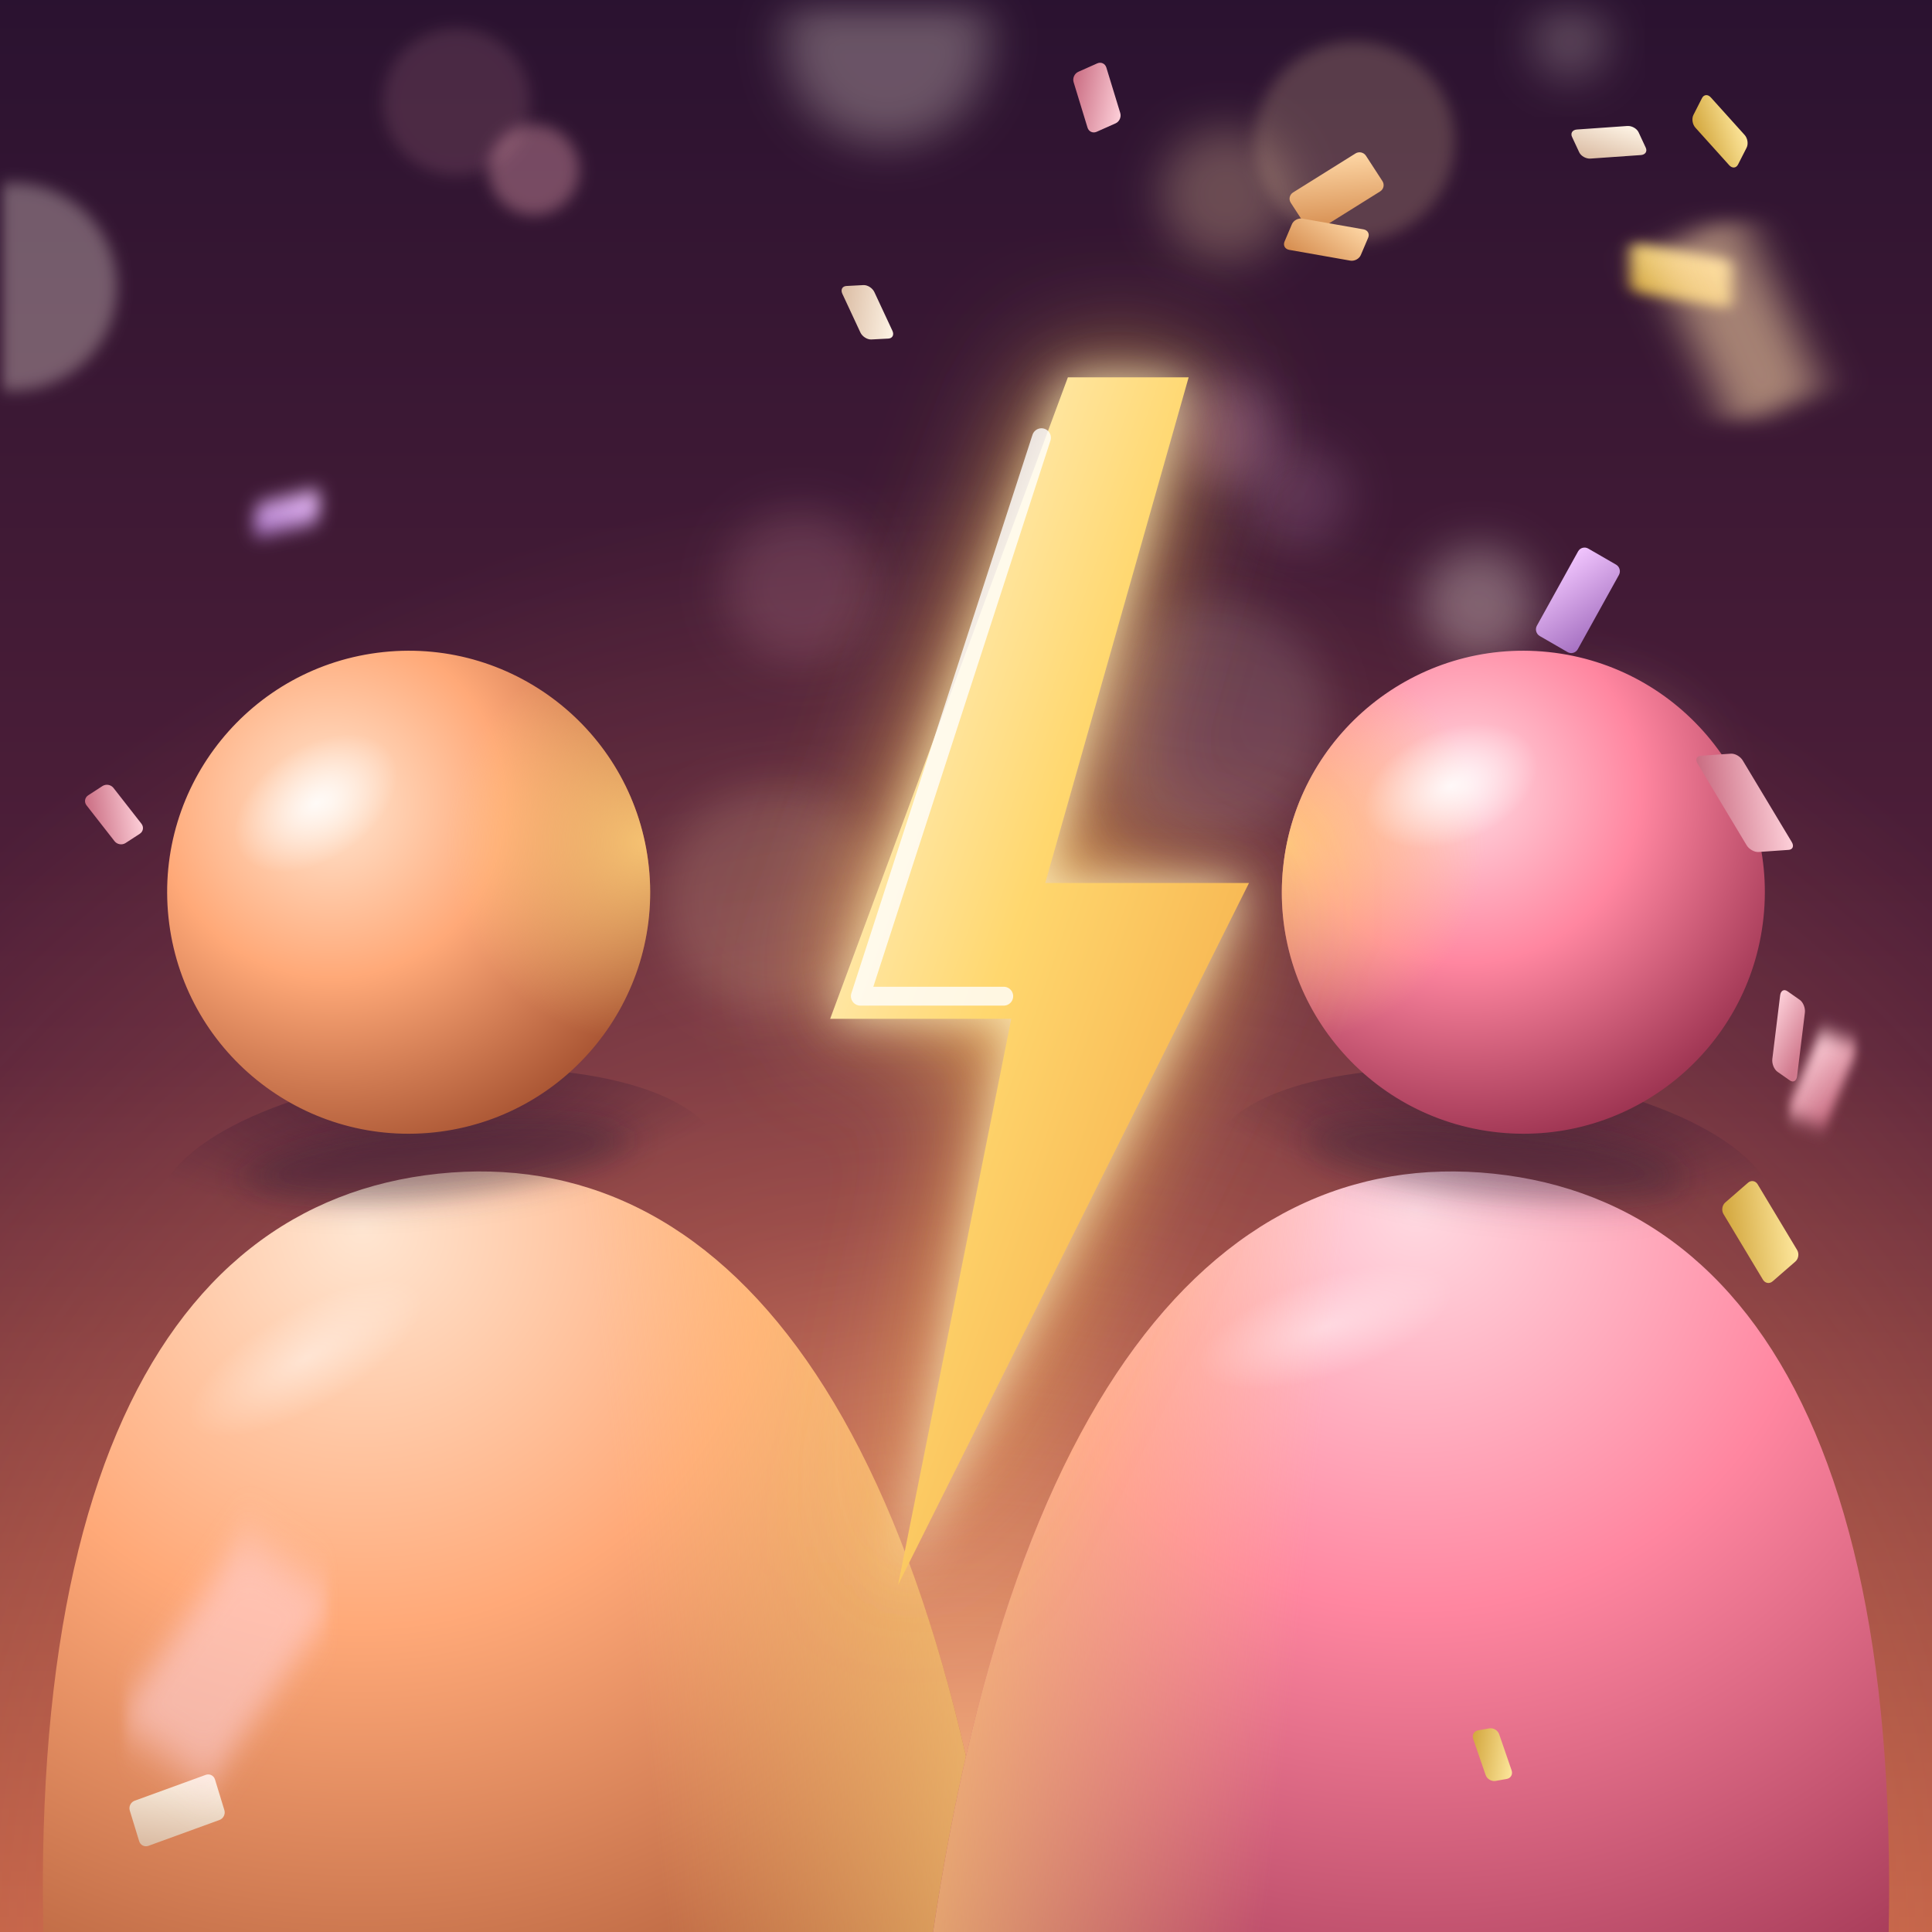
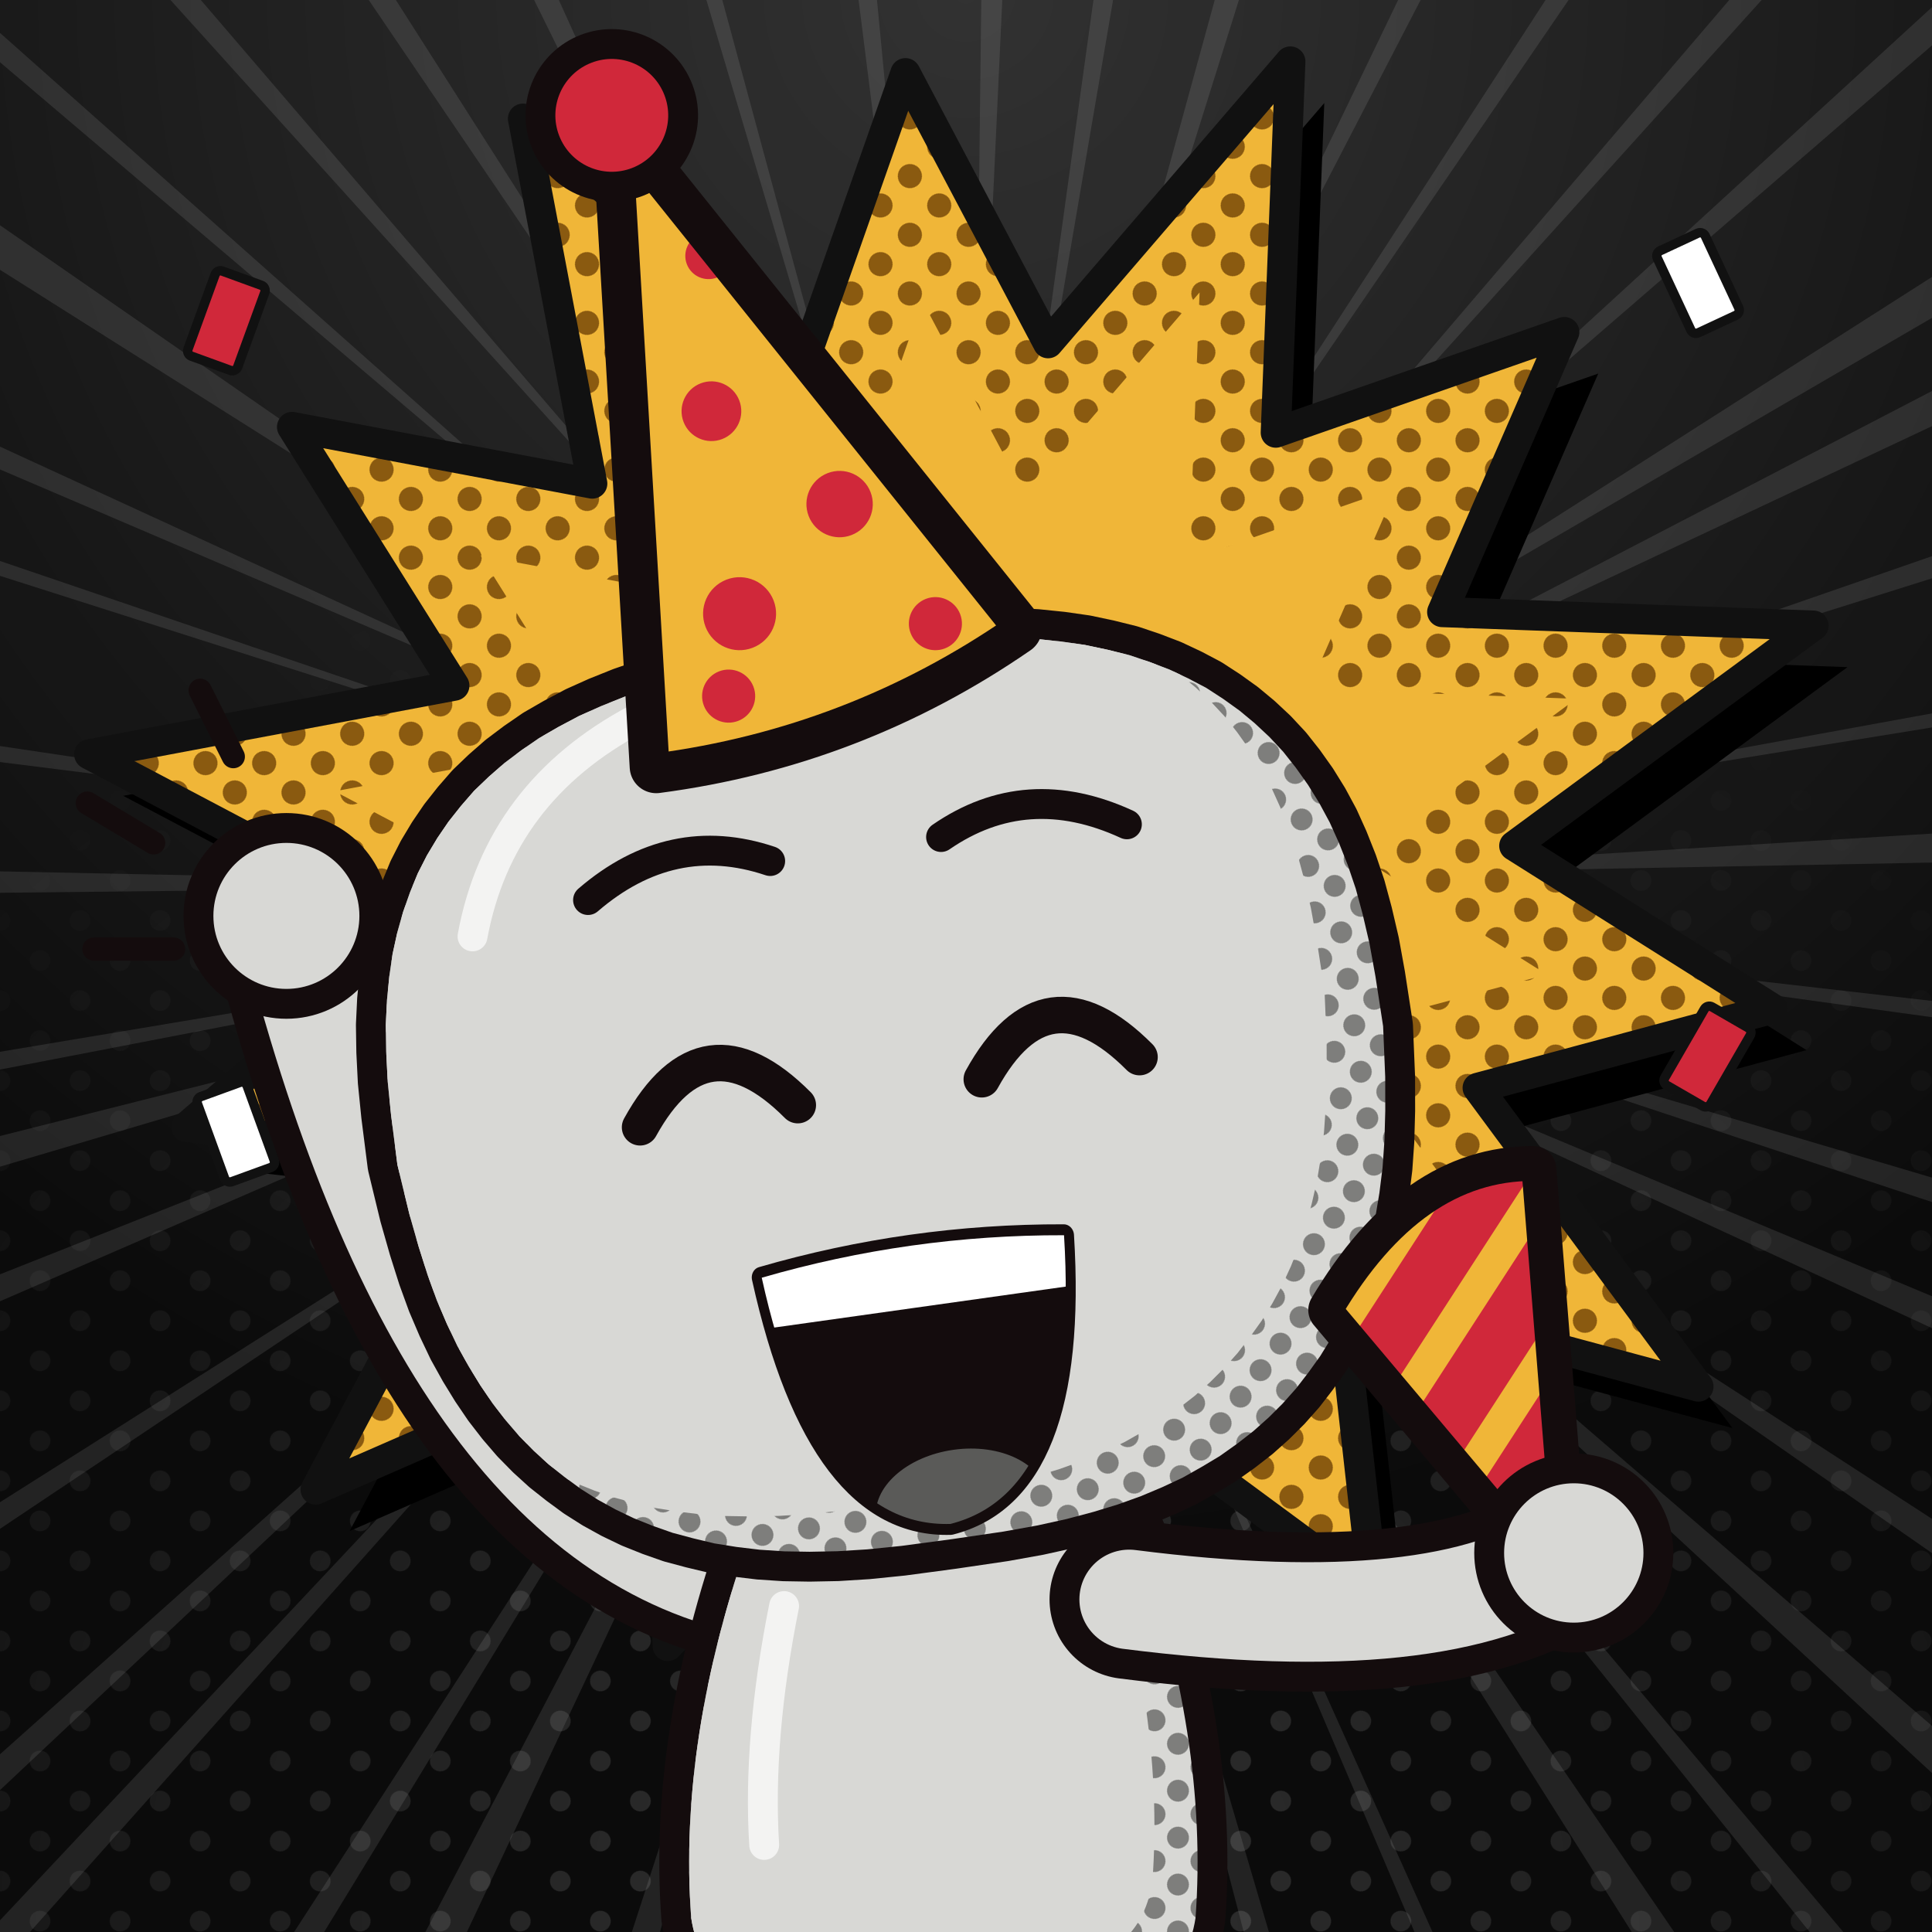
<svg xmlns="http://www.w3.org/2000/svg" viewBox="0 0 1024 1024" width="1024" height="1024">
  <defs>
-     <filter id="b1" x="-50%" y="-50%" width="200%" height="200%">
-       <feGaussianBlur stdDeviation="4" />
-     </filter>
-     <filter id="b2" x="-50%" y="-50%" width="200%" height="200%">
-       <feGaussianBlur stdDeviation="12" />
-     </filter>
-     <filter id="b3" x="-50%" y="-50%" width="200%" height="200%">
-       <feGaussianBlur stdDeviation="9" />
-     </filter>
-     <filter id="glow" x="-80%" y="-80%" width="260%" height="260%">
-       <feGaussianBlur stdDeviation="34" />
-     </filter>
-     <filter id="soft" x="-50%" y="-50%" width="200%" height="200%">
-       <feGaussianBlur stdDeviation="18" />
-     </filter>
-     <linearGradient id="bg" x1="0" y1="0" x2="0" y2="1">
-       <stop offset="0" stop-color="#2a1230" />
-       <stop offset=".55" stop-color="#55213a" />
-       <stop offset="1" stop-color="#b55a42" />
-     </linearGradient>
-     <radialGradient id="horizon" cx=".5" cy="1" r=".75">
-       <stop offset="0" stop-color="#ffc58f" stop-opacity=".95" />
-       <stop offset=".5" stop-color="#ff8f66" stop-opacity=".35" />
-       <stop offset="1" stop-color="#ff8f66" stop-opacity="0" />
-     </radialGradient>
-     <linearGradient id="boltG" x1="0" y1="0" x2="1" y2="1">
-       <stop offset="0" stop-color="#fffbea" />
-       <stop offset=".45" stop-color="#ffd76e" />
-       <stop offset="1" stop-color="#f09a3a" />
-     </linearGradient>
-     <radialGradient id="aph" cx=".36" cy=".3" r=".8">
-       <stop offset="0" stop-color="#ffe6d2" />
-       <stop offset=".45" stop-color="#ffa978" />
-       <stop offset="1" stop-color="#9e4a2a" />
-     </radialGradient>
-     <radialGradient id="aps" cx=".42" cy=".05" r="1.05">
-       <stop offset="0" stop-color="#ffe6d2" />
-       <stop offset=".4" stop-color="#ffa978" />
-       <stop offset="1" stop-color="#9e4a2a" />
-     </radialGradient>
-     <radialGradient id="apspec" cx=".5" cy=".5" r=".5">
-       <stop offset="0" stop-color="#fff" stop-opacity=".85" />
+     <pattern id="iGold" width="22" height="22" patternUnits="userSpaceOnUse" patternTransform="rotate(45)">
+       <rect width="22" height="22" fill="#f0b638" />
+       <circle cx="11" cy="11" r="6.4" fill="#8a5a10" />
+     </pattern>
+     <pattern id="iDots" width="30" height="30" patternUnits="userSpaceOnUse" patternTransform="rotate(45)">
+       <circle cx="15" cy="15" r="5.5" fill="#fff" opacity=".16" />
+     </pattern>
+     <mask id="iMask">
+       <rect width="1024" height="1024" fill="url(#iFade)" />
+     </mask>
+     <radialGradient id="iGlow" cx="50%" cy="0%" r="80%">
+       <stop offset="0" stop-color="#fff" stop-opacity=".16" />
      <stop offset="1" stop-color="#fff" stop-opacity="0" />
    </radialGradient>
-     <radialGradient id="roh" cx=".36" cy=".3" r=".8">
-       <stop offset="0" stop-color="#ffd9e1" />
-       <stop offset=".45" stop-color="#ff86a0" />
-       <stop offset="1" stop-color="#8f2846" />
-     </radialGradient>
-     <radialGradient id="ros" cx=".42" cy=".05" r="1.05">
-       <stop offset="0" stop-color="#ffd9e1" />
-       <stop offset=".4" stop-color="#ff86a0" />
-       <stop offset="1" stop-color="#8f2846" />
-     </radialGradient>
-     <radialGradient id="rospec" cx=".5" cy=".5" r=".5">
-       <stop offset="0" stop-color="#fff" stop-opacity=".85" />
+     <pattern id="htL" width="10" height="10" patternUnits="userSpaceOnUse" patternTransform="rotate(45)">
+       <rect width="10" height="10" fill="#d8d8d5" />
+       <circle cx="5" cy="5" r="3.3" fill="#7e7e7c" />
+     </pattern>
+     <radialGradient id="iFade" cx="50%" cy="100%" r="75%">
+       <stop offset="0" stop-color="#fff" />
      <stop offset="1" stop-color="#fff" stop-opacity="0" />
    </radialGradient>
-     <radialGradient id="aprimH" cx="1" cy=".45" r=".75">
-       <stop offset="0" stop-color="#ffd27a" stop-opacity=".85" />
-       <stop offset=".55" stop-color="#ffd27a" stop-opacity="0" />
-     </radialGradient>
-     <linearGradient id="aprimS" x1="1" y1="0" x2="0" y2="0">
-       <stop offset="0" stop-color="#ffd27a" stop-opacity=".7" />
-       <stop offset=".35" stop-color="#ffd27a" stop-opacity="0" />
-     </linearGradient>
-     <radialGradient id="apao" cx=".5" cy="0" r=".6">
-       <stop offset="0" stop-color="#2a1230" stop-opacity=".55" />
-       <stop offset="1" stop-color="#2a1230" stop-opacity="0" />
-     </radialGradient>
-     <radialGradient id="rorimH" cx="0" cy=".45" r=".75">
-       <stop offset="0" stop-color="#ffd27a" stop-opacity=".85" />
-       <stop offset=".55" stop-color="#ffd27a" stop-opacity="0" />
-     </radialGradient>
-     <linearGradient id="rorimS" x1="0" y1="0" x2="1" y2="0">
-       <stop offset="0" stop-color="#ffd27a" stop-opacity=".7" />
-       <stop offset=".35" stop-color="#ffd27a" stop-opacity="0" />
-     </linearGradient>
-     <radialGradient id="roao" cx=".5" cy="0" r=".6">
-       <stop offset="0" stop-color="#2a1230" stop-opacity=".55" />
-       <stop offset="1" stop-color="#2a1230" stop-opacity="0" />
-     </radialGradient>
  </defs>
-   <rect width="1024" height="1024" fill="url(#bg)" />
-   <rect width="1024" height="1024" fill="url(#horizon)" />
-   <circle cx="242" cy="54" r="39" fill="#ffb3c0" opacity="0.14" filter="url(#b1)" />
-   <circle cx="411" cy="477" r="60" fill="#ffd9a8" opacity="0.17" filter="url(#b2)" />
-   <circle cx="283" cy="90" r="24" fill="#ffb3c0" opacity="0.34" filter="url(#b1)" />
-   <circle cx="849" cy="419" r="60" fill="#ffb3c0" opacity="0.16" filter="url(#b2)" />
-   <circle cx="642" cy="381" r="62" fill="#fff1e6" opacity="0.14" filter="url(#b2)" />
-   <circle cx="688" cy="263" r="27" fill="#e7a7d8" opacity="0.18" filter="url(#b2)" />
-   <circle cx="7" cy="152" r="55" fill="#fff1e6" opacity="0.32" filter="url(#b1)" />
-   <circle cx="424" cy="311" r="40" fill="#ffb3c0" opacity="0.17" filter="url(#b2)" />
-   <circle cx="832" cy="22" r="20" fill="#fff1e6" opacity="0.24" filter="url(#b2)" />
-   <circle cx="718" cy="75" r="53" fill="#ffd9a8" opacity="0.21" filter="url(#b1)" />
-   <circle cx="650" cy="229" r="28" fill="#e7a7d8" opacity="0.29" filter="url(#b2)" />
-   <circle cx="650" cy="103" r="35" fill="#ffd9a8" opacity="0.28" filter="url(#b2)" />
-   <circle cx="784" cy="320" r="30" fill="#fff1e6" opacity="0.33" filter="url(#b2)" />
-   <circle cx="470" cy="22" r="54" fill="#fff1e6" opacity="0.29" filter="url(#b2)" />
-   <g transform="rotate(-6 272 1000)">
-     <path d="M17 1120C17 770 122 620 272 620C422 620 527 770 527 1120z" fill="url(#aps)" />
-     <path d="M17 1120C17 770 122 620 272 620C422 620 527 770 527 1120z" fill="url(#aprimS)" />
-     <ellipse cx="272" cy="626" rx="150" ry="60" fill="url(#apao)" />
-     <ellipse cx="192" cy="710" rx="70" ry="26" fill="url(#apspec)" opacity=".5" transform="rotate(-24 192 710)" />
-     <ellipse cx="272" cy="612" rx="102.4" ry="20" fill="#2a1230" opacity=".35" filter="url(#b3)" />
-     <circle cx="272" cy="470" r="128" fill="url(#aph)" />
-     <circle cx="272" cy="470" r="128" fill="url(#aprimH)" />
-     <ellipse cx="228" cy="418" rx="48" ry="30" fill="url(#apspec)" transform="rotate(-28 228 418)" />
+   <rect width="1024" height="1024" fill="#0b0b0b" />
+   <rect width="1024" height="1024" fill="url(#iGlow)" />
+   <rect width="1024" height="1024" fill="url(#iDots)" mask="url(#iMask)" />
+   <path d="M661.88,464.002 L2009.386,381.484 L2011.671,438.583 Z" fill="#fff" opacity="0.1" />
+   <path d="M660.812,488.841 L2002.021,642.734 L1998.055,674.063 Z" fill="#fff" opacity="0.1" />
+   <path d="M655.124,514.894 L1949.556,898.291 L1936.634,939.488 Z" fill="#fff" opacity="0.1" />
+   <path d="M649.283,530.443 L1894.92,1050.975 L1874.341,1097.717 Z" fill="#fff" opacity="0.1" />
+   <path d="M636.507,553.654 L1769.08,1288.382 L1744.798,1324.523 Z" fill="#fff" opacity="0.1" />
+   <path d="M623.9,569.892 L1646.478,1451.305 L1615.252,1486.285 Z" fill="#fff" opacity="0.1" />
+   <path d="M607.325,585.815 L1477.824,1617.687 L1452.567,1638.475 Z" fill="#fff" opacity="0.1" />
+   <path d="M594.362,595.366 L1356.182,1709.902 L1314.826,1737.071 Z" fill="#fff" opacity="0.1" />
+   <path d="M572.143,607.415 L1125.287,1838.897 L1101.523,1849.298 Z" fill="#fff" opacity="0.1" />
+   <path d="M552.138,614.53 L933.018,1909.703 L893.665,1920.632 Z" fill="#fff" opacity="0.1" />
+   <path d="M528.319,619.11 L701.537,1957.977 L648.788,1963.75 Z" fill="#fff" opacity="0.1" />
+   <path d="M516.525,619.932 L578.473,1968.526 L536.024,1969.808 Z" fill="#fff" opacity="0.1" />
+   <path d="M485.64,617.666 L272.444,1950.747 L224.419,1942.174 Z" fill="#fff" opacity="0.1" />
+   <path d="M468.088,613.428 L94.339,1910.68 L51.515,1897.569 Z" fill="#fff" opacity="0.1" />
+   <path d="M445.225,604.317 L-130.244,1825.553 L-181.013,1800.313 Z" fill="#fff" opacity="0.1" />
+   <path d="M432.198,597.01 L-270.692,1749.606 L-301.237,1730.415 Z" fill="#fff" opacity="0.1" />
+   <path d="M410.749,580.672 L-487.169,1588.776 L-513.701,1564.503 Z" fill="#fff" opacity="0.1" />
+   <path d="M401.411,571.342 L-582.087,1496.145 L-605.541,1470.551 Z" fill="#fff" opacity="0.1" />
+   <path d="M386.278,551.817 L-735.695,1302.621 L-754.576,1273.608 Z" fill="#fff" opacity="0.1" />
+   <path d="M373.459,527.502 L-864.811,1065.308 L-881.703,1024.611 Z" fill="#fff" opacity="0.1" />
+   <path d="M367.325,509.613 L-927.158,892.876 L-941.841,839.25 Z" fill="#fff" opacity="0.1" />
+   <path d="M364.373,496.575 L-961.178,752.392 L-967.175,719.083 Z" fill="#fff" opacity="0.1" />
+   <path d="M362.002,469.272 L-987.936,483.883 L-987.731,441.568 Z" fill="#fff" opacity="0.1" />
+   <path d="M363.396,449.586 L-976.071,281.203 L-971.86,250.545 Z" fill="#fff" opacity="0.1" />
+   <path d="M369.535,423.055 L-916.657,12.9 L-908.527,-11.77 Z" fill="#fff" opacity="0.1" />
+   <path d="M374.892,409.16 L-866.354,-121.726 L-851.595,-154.987 Z" fill="#fff" opacity="0.1" />
+   <path d="M386.89,387.251 L-754.674,-333.453 L-723.079,-381.223 Z" fill="#fff" opacity="0.1" />
+   <path d="M398.754,371.636 L-630.223,-502.279 L-610.577,-524.898 Z" fill="#fff" opacity="0.1" />
+   <path d="M412.918,357.382 L-491.599,-644.804 L-465.916,-667.401 Z" fill="#fff" opacity="0.1" />
+   <path d="M429.54,344.699 L-328.924,-772.114 L-296.128,-793.697 Z" fill="#fff" opacity="0.1" />
+   <path d="M447.866,334.402 L-148.774,-876.617 L-109.777,-895.062 Z" fill="#fff" opacity="0.1" />
+   <path d="M471.055,325.696 L86.991,-968.529 L118.156,-977.372 Z" fill="#fff" opacity="0.1" />
+   <path d="M495.491,320.911 L326.813,-1018.525 L367.047,-1022.98 Z" fill="#fff" opacity="0.1" />
+   <path d="M516.356,320.063 L532.128,-1029.865 L578.971,-1028.504 Z" fill="#fff" opacity="0.1" />
+   <path d="M534.942,321.765 L720.353,-1015.459 L762.436,-1008.946 Z" fill="#fff" opacity="0.1" />
+   <path d="M554.317,326.093 L911.703,-975.765 L958.522,-961.998 Z" fill="#fff" opacity="0.1" />
+   <path d="M579.071,335.83 L1165.534,-880.146 L1199.775,-863.029 Z" fill="#fff" opacity="0.1" />
+   <path d="M595.187,345.18 L1330.072,-787.282 L1357.565,-768.959 Z" fill="#fff" opacity="0.1" />
+   <path d="M611.014,357.323 L1488.317,-668.774 L1515.825,-644.601 Z" fill="#fff" opacity="0.1" />
+   <path d="M624.021,370.244 L1619.452,-541.706 L1644.784,-513.26 Z" fill="#fff" opacity="0.1" />
+   <path d="M640.065,391.901 L1777.957,-334.582 L1806.9,-287.122 Z" fill="#fff" opacity="0.1" />
+   <path d="M646.44,403.473 L1844.328,-219.132 L1868.05,-171.192 Z" fill="#fff" opacity="0.1" />
+   <path d="M654.414,422.903 L1929.96,-19.274 L1942.093,17.416 Z" fill="#fff" opacity="0.1" />
+   <path d="M659.825,444.547 L1987.913,202.269 L1992.462,228.684 Z" fill="#fff" opacity="0.1" />
+   <path d="M957.5,556.6 L801.2,598.6 L918.2,756.9 L728.1,705.7 L746.1,866.6 L615.8,770.5 L564.9,960.7 L486.5,780.1 L371.9,894.4 L365.8,732.7 L185.3,811.5 L277.6,637.6 L116.8,619.3 L239.4,513.7 L65.3,421.8 L258.8,385.4 L172.8,248.3 L331.9,278.3 L295.2,84.9 L444.2,213.5 L497.9,60.8 L573.5,203.9 L701.9,54.6 L694.2,251.3 L847.1,198.0 L782.4,346.4 L979.2,353.6 L820.6,470.3 Z" fill="#000" />
+   <path d="M939.5,534.6 L783.2,576.6 L900.2,734.9 L710.1,683.7 L728.1,844.6 L597.8,748.5 L546.9,938.7 L468.5,758.1 L353.9,872.4 L347.8,710.7 L167.3,789.5 L259.6,615.6 L98.8,597.3 L221.4,491.7 L47.3,399.8 L240.8,363.4 L154.8,226.3 L313.9,256.3 L277.2,62.9 L426.2,191.5 L479.9,38.8 L555.5,181.9 L683.9,32.6 L676.2,229.3 L829.1,176.0 L764.4,324.4 L961.2,331.6 L802.6,448.3 Z" fill="url(#iGold)" stroke="#111" stroke-width="16" stroke-linejoin="round" />
+   <path d="M819.8,516.5 L707.3,546.7 L791.5,660.7 L654.6,623.9 L667.6,739.7 L573.8,670.5 L537.2,807.5 L480.6,677.5 L398.1,759.8 L393.7,643.3 L263.8,700.1 L330.3,574.8 L214.5,561.6 L302.8,485.6 L177.4,419.4 L316.7,393.3 L254.8,294.5 L369.4,316.1 L342.9,176.9 L450.2,269.5 L488.9,159.5 L543.4,262.5 L635.8,155.0 L630.3,296.7 L740.3,258.3 L693.7,365.2 L835.4,370.4 L721.2,454.4 Z" fill="#f0b638" />
+   <g transform="translate(500,1210)">
+     <svg x="-510" y="-1231.034" width="1020" height="1266.207" overflow="visible" viewBox="-290 -700 580 720">
+       <ellipse cx="0" cy="-4" rx="115.00" ry="16" fill="#000" opacity=".35" />
+       <g transform="translate(0,-14.00)">
+         <path d="M-30,-95 Q-42,-50 -54,-22" fill="none" stroke="#140c0d" stroke-width="54" stroke-linecap="round" stroke-linejoin="round" />
+         <path d="M-30,-95 Q-42,-50 -54,-22" fill="none" stroke="#d8d8d5" stroke-width="36" stroke-linecap="round" stroke-linejoin="round" />
+         <path d="M30,-95 Q42,-50 54,-22" fill="none" stroke="#140c0d" stroke-width="54" stroke-linecap="round" stroke-linejoin="round" />
+         <path d="M30,-95 Q42,-50 54,-22" fill="none" stroke="#d8d8d5" stroke-width="36" stroke-linecap="round" stroke-linejoin="round" />
+         <clipPath id="c8">
+           <path d="M-92,-22 Q-92,-44 -60,-42 Q-28,-40 -28,-20 Q-28,-4 -60,-4 Q-92,-4 -92,-22 Z" />
+         </clipPath>
+         <path d="M-92,-22 Q-92,-44 -60,-42 Q-28,-40 -28,-20 Q-28,-4 -60,-4 Q-92,-4 -92,-22 Z" fill="url(#htL)" stroke="#140c0d" stroke-width="18" paint-order="stroke" stroke-linejoin="round" />
+         <g clip-path="url(#c8)">
+           <path d="M-92,-22 Q-92,-44 -60,-42 Q-28,-40 -28,-20 Q-28,-4 -60,-4 Q-92,-4 -92,-22 Z" fill="#d8d8d5" transform="translate(-6,-6)" />
+         </g>
+         <clipPath id="c9">
+           <path d="M28,-20 Q28,-42 60,-42 Q94,-42 94,-22 Q94,-4 62,-4 Q28,-4 28,-20 Z" />
+         </clipPath>
+         <path d="M28,-20 Q28,-42 60,-42 Q94,-42 94,-22 Q94,-4 62,-4 Q28,-4 28,-20 Z" fill="url(#htL)" stroke="#140c0d" stroke-width="18" paint-order="stroke" stroke-linejoin="round" />
+         <g clip-path="url(#c9)">
+           <path d="M28,-20 Q28,-42 60,-42 Q94,-42 94,-22 Q94,-4 62,-4 Q28,-4 28,-20 Z" fill="#d8d8d5" transform="translate(-6,-6)" />
+         </g>
+         <g transform="rotate(0.00 -56 -196)">
+           <path d="M-56,-196 Q-150,-214 -196,-392" fill="none" stroke="#140c0d" stroke-width="48" stroke-linecap="round" stroke-linejoin="round" />
+           <path d="M-56,-196 Q-150,-214 -196,-392" fill="none" stroke="#d8d8d5" stroke-width="30" stroke-linecap="round" stroke-linejoin="round" />
+           <circle cx="-198" cy="-398" r="22" fill="#d8d8d5" stroke="#140c0d" stroke-width="18" paint-order="stroke" />
+           <g opacity="1.00">
+             <path d="M-238,-420 L-258,-432" fill="none" stroke="#140c0d" stroke-width="7" stroke-linecap="round" stroke-linejoin="round" />
+             <path d="M-232,-388 L-256,-388" fill="none" stroke="#140c0d" stroke-width="7" stroke-linecap="round" stroke-linejoin="round" />
+             <path d="M-214,-446 L-224,-466" fill="none" stroke="#140c0d" stroke-width="7" stroke-linecap="round" stroke-linejoin="round" />
+           </g>
+         </g>
+         <clipPath id="c10">
+           <path d="M-58,-212 Q0,-226 58,-212 Q80,-150 76,-96 Q72,-70 40,-70 L-40,-70 Q-72,-70 -76,-96 Q-80,-150 -58,-212 Z" />
+         </clipPath>
+         <path d="M-58,-212 Q0,-226 58,-212 Q80,-150 76,-96 Q72,-70 40,-70 L-40,-70 Q-72,-70 -76,-96 Q-80,-150 -58,-212 Z" fill="url(#htL)" stroke="#140c0d" stroke-width="18" paint-order="stroke" stroke-linejoin="round" />
+         <g clip-path="url(#c10)">
+           <path d="M-58,-212 Q0,-226 58,-212 Q80,-150 76,-96 Q72,-70 40,-70 L-40,-70 Q-72,-70 -76,-96 Q-80,-150 -58,-212 Z" fill="#d8d8d5" transform="translate(-13,-11)" />
+           <path d="M-48,-190 Q-56,-150 -54,-118" fill="none" stroke="#ffffff" stroke-opacity=".7" stroke-width="9" stroke-linecap="round" />
+         </g>
+         <g transform="rotate(-8.00 0 -230)">
+           <clipPath id="c11">
+             <path d="M150.0,-345.0 L148.5,-329.8 L147.1,-319.7 L145.6,-310.8 L143.9,-302.8 L141.9,-295.4 L139.7,-288.4 L137.2,-281.9 L134.5,-275.7 L131.6,-269.8 L128.4,-264.2 L125.0,-258.9 L121.3,-253.9 L117.4,-249.2 L113.2,-244.8 L108.9,-240.6 L104.2,-236.6 L99.4,-233.0 L94.3,-229.6 L88.9,-226.5 L83.3,-223.6 L77.4,-221.1 L71.3,-218.7 L64.8,-216.7 L58.0,-214.9 L50.8,-213.4 L43.2,-212.2 L34.9,-211.2 L25.9,-210.5 L15.5,-210.1 L0.0,-210.0 L-15.5,-210.1 L-25.9,-210.5 L-34.9,-211.2 L-43.2,-212.2 L-50.8,-213.4 L-58.0,-214.9 L-64.8,-216.7 L-71.3,-218.7 L-77.4,-221.1 L-83.3,-223.6 L-88.9,-226.5 L-94.3,-229.6 L-99.4,-233.0 L-104.2,-236.6 L-108.9,-240.6 L-113.2,-244.8 L-117.4,-249.2 L-121.3,-253.9 L-125.0,-258.9 L-128.4,-264.2 L-131.6,-269.8 L-134.5,-275.7 L-137.2,-281.9 L-139.7,-288.4 L-141.9,-295.4 L-143.9,-302.8 L-145.6,-310.8 L-147.1,-319.7 L-148.5,-329.8 L-150.0,-345.0 L-149.8,-360.2 L-149.4,-370.3 L-148.6,-379.2 L-147.6,-387.2 L-146.2,-394.6 L-144.5,-401.6 L-142.6,-408.1 L-140.3,-414.3 L-137.7,-420.2 L-134.8,-425.8 L-131.7,-431.1 L-128.2,-436.1 L-124.4,-440.8 L-120.4,-445.2 L-116.0,-449.4 L-111.4,-453.4 L-106.4,-457.0 L-101.2,-460.4 L-95.6,-463.5 L-89.8,-466.4 L-83.6,-468.9 L-77.0,-471.3 L-70.1,-473.3 L-62.8,-475.1 L-55.1,-476.6 L-46.9,-477.8 L-38.0,-478.8 L-28.2,-479.5 L-16.9,-479.9 L-0.0,-480.0 L16.9,-479.9 L28.2,-479.5 L38.0,-478.8 L46.9,-477.8 L55.1,-476.6 L62.8,-475.1 L70.1,-473.3 L77.0,-471.3 L83.6,-468.9 L89.8,-466.4 L95.6,-463.5 L101.2,-460.4 L106.4,-457.0 L111.4,-453.4 L116.0,-449.4 L120.4,-445.2 L124.4,-440.8 L128.2,-436.1 L131.7,-431.1 L134.8,-425.8 L137.7,-420.2 L140.3,-414.3 L142.6,-408.1 L144.5,-401.6 L146.2,-394.6 L147.6,-387.2 L148.6,-379.2 L149.4,-370.3 L149.8,-360.2 Z" />
+           </clipPath>
+           <path d="M150.0,-345.0 L148.5,-329.8 L147.1,-319.7 L145.6,-310.8 L143.9,-302.8 L141.9,-295.4 L139.7,-288.4 L137.2,-281.9 L134.5,-275.7 L131.6,-269.8 L128.4,-264.2 L125.0,-258.9 L121.3,-253.9 L117.4,-249.2 L113.2,-244.8 L108.9,-240.6 L104.2,-236.6 L99.4,-233.0 L94.3,-229.6 L88.9,-226.5 L83.3,-223.6 L77.4,-221.1 L71.3,-218.7 L64.8,-216.7 L58.0,-214.9 L50.8,-213.4 L43.2,-212.2 L34.9,-211.2 L25.9,-210.5 L15.5,-210.1 L0.0,-210.0 L-15.5,-210.1 L-25.9,-210.5 L-34.9,-211.2 L-43.2,-212.2 L-50.8,-213.4 L-58.0,-214.9 L-64.8,-216.7 L-71.3,-218.7 L-77.4,-221.1 L-83.3,-223.6 L-88.9,-226.5 L-94.3,-229.6 L-99.4,-233.0 L-104.2,-236.6 L-108.9,-240.6 L-113.2,-244.8 L-117.4,-249.2 L-121.3,-253.9 L-125.0,-258.9 L-128.4,-264.2 L-131.6,-269.8 L-134.5,-275.7 L-137.2,-281.9 L-139.7,-288.4 L-141.9,-295.4 L-143.9,-302.8 L-145.6,-310.8 L-147.1,-319.7 L-148.5,-329.8 L-150.0,-345.0 L-149.8,-360.2 L-149.4,-370.3 L-148.6,-379.2 L-147.6,-387.2 L-146.2,-394.6 L-144.5,-401.6 L-142.6,-408.1 L-140.3,-414.3 L-137.7,-420.2 L-134.8,-425.8 L-131.7,-431.1 L-128.2,-436.1 L-124.4,-440.8 L-120.4,-445.2 L-116.0,-449.4 L-111.4,-453.4 L-106.4,-457.0 L-101.2,-460.4 L-95.6,-463.5 L-89.8,-466.4 L-83.6,-468.9 L-77.0,-471.3 L-70.1,-473.3 L-62.8,-475.1 L-55.1,-476.6 L-46.9,-477.8 L-38.0,-478.8 L-28.2,-479.5 L-16.9,-479.9 L-0.0,-480.0 L16.9,-479.9 L28.2,-479.5 L38.0,-478.8 L46.9,-477.8 L55.1,-476.6 L62.8,-475.1 L70.1,-473.3 L77.0,-471.3 L83.6,-468.9 L89.8,-466.4 L95.6,-463.5 L101.2,-460.4 L106.4,-457.0 L111.4,-453.4 L116.0,-449.4 L120.4,-445.2 L124.4,-440.8 L128.2,-436.1 L131.7,-431.1 L134.8,-425.8 L137.7,-420.2 L140.3,-414.3 L142.6,-408.1 L144.5,-401.6 L146.2,-394.6 L147.6,-387.2 L148.6,-379.2 L149.4,-370.3 L149.8,-360.2 Z" fill="url(#htL)" stroke="#140c0d" stroke-width="18" paint-order="stroke" stroke-linejoin="round" />
+           <g clip-path="url(#c11)">
+             <path d="M150.0,-345.0 L148.5,-329.8 L147.1,-319.7 L145.6,-310.8 L143.9,-302.8 L141.9,-295.4 L139.7,-288.4 L137.2,-281.9 L134.5,-275.7 L131.6,-269.8 L128.4,-264.2 L125.0,-258.9 L121.3,-253.9 L117.4,-249.2 L113.2,-244.8 L108.9,-240.6 L104.2,-236.6 L99.4,-233.0 L94.3,-229.6 L88.9,-226.5 L83.3,-223.6 L77.4,-221.1 L71.3,-218.7 L64.8,-216.7 L58.0,-214.9 L50.8,-213.4 L43.2,-212.2 L34.9,-211.2 L25.9,-210.5 L15.5,-210.1 L0.0,-210.0 L-15.5,-210.1 L-25.9,-210.5 L-34.9,-211.2 L-43.2,-212.2 L-50.8,-213.4 L-58.0,-214.9 L-64.8,-216.7 L-71.3,-218.7 L-77.4,-221.1 L-83.3,-223.6 L-88.9,-226.5 L-94.3,-229.6 L-99.4,-233.0 L-104.2,-236.6 L-108.9,-240.6 L-113.2,-244.8 L-117.4,-249.2 L-121.3,-253.9 L-125.0,-258.9 L-128.4,-264.2 L-131.6,-269.8 L-134.5,-275.7 L-137.2,-281.9 L-139.7,-288.4 L-141.9,-295.4 L-143.9,-302.8 L-145.6,-310.8 L-147.1,-319.7 L-148.5,-329.8 L-150.0,-345.0 L-149.8,-360.2 L-149.4,-370.3 L-148.6,-379.2 L-147.6,-387.2 L-146.2,-394.6 L-144.5,-401.6 L-142.6,-408.1 L-140.3,-414.3 L-137.7,-420.2 L-134.8,-425.8 L-131.7,-431.1 L-128.2,-436.1 L-124.4,-440.8 L-120.4,-445.2 L-116.0,-449.4 L-111.4,-453.4 L-106.4,-457.0 L-101.2,-460.4 L-95.6,-463.5 L-89.8,-466.4 L-83.6,-468.9 L-77.0,-471.3 L-70.1,-473.3 L-62.8,-475.1 L-55.1,-476.6 L-46.9,-477.8 L-38.0,-478.8 L-28.2,-479.5 L-16.9,-479.9 L-0.0,-480.0 L16.9,-479.9 L28.2,-479.5 L38.0,-478.8 L46.9,-477.8 L55.1,-476.6 L62.8,-475.1 L70.1,-473.3 L77.0,-471.3 L83.6,-468.9 L89.8,-466.4 L95.6,-463.5 L101.2,-460.4 L106.4,-457.0 L111.4,-453.4 L116.0,-449.4 L120.4,-445.2 L124.4,-440.8 L128.2,-436.1 L131.7,-431.1 L134.8,-425.8 L137.7,-420.2 L140.3,-414.3 L142.6,-408.1 L144.5,-401.6 L146.2,-394.6 L147.6,-387.2 L148.6,-379.2 L149.4,-370.3 L149.8,-360.2 Z" fill="#d8d8d5" transform="translate(-16,-13)" />
+             <path d="M-118,-410 Q-104,-452 -60,-468" fill="none" stroke="#ffffff" stroke-opacity=".7" stroke-width="9" stroke-linecap="round" />
+           </g>
+           <path d="M-76,-346 Q-52,-378 -28,-346" fill="none" stroke="#140c0d" stroke-width="11" stroke-linecap="round" stroke-linejoin="round" />
+           <path d="M28,-346 Q52,-378 76,-346" fill="none" stroke="#140c0d" stroke-width="11" stroke-linecap="round" stroke-linejoin="round" />
+           <g transform="translate(0,-6.00)">
+             <path d="M-82,-410 Q-54,-428 -26,-414" fill="none" stroke="#140c0d" stroke-width="9" stroke-linecap="round" stroke-linejoin="round" />
+             <path d="M26,-414 Q54,-428 82,-410" fill="none" stroke="#140c0d" stroke-width="9" stroke-linecap="round" stroke-linejoin="round" />
+           </g>
+           <g transform="translate(0,-296) scale(1,1.10) translate(0,296)">
+             <clipPath id="munP_3">
+               <path d="M-46,-296 Q0,-302 46,-296 Q40,-226 0,-222 Q-40,-226 -46,-296 Z" />
+             </clipPath>
+             <path d="M-46,-296 Q0,-302 46,-296 Q40,-226 0,-222 Q-40,-226 -46,-296 Z" fill="#140c0d" stroke="#140c0d" stroke-width="6" stroke-linejoin="round" />
+             <g clip-path="url(#munP_3)">
+               <rect x="-50" y="-300" width="100" height="18" fill="#fff" />
+               <ellipse cx="4" cy="-226" rx="26" ry="16" fill="#5a5a58" />
+             </g>
+           </g>
+           <g transform="rotate(-13.05 0 -468)">
+             <clipPath id="hatP_3">
+               <path d="M-58,-466 L0,-648 L58,-466 Q0,-452 -58,-466 Z" />
+             </clipPath>
+             <path d="M-58,-466 L0,-648 L58,-466 Q0,-452 -58,-466 Z" fill="#f0b638" stroke="#140c0d" stroke-width="16" paint-order="stroke" stroke-linejoin="round" />
+             <g clip-path="url(#hatP_3)">
+               <circle cx="-18" cy="-500" r="11" fill="#d0283a" />
+               <circle cx="22" cy="-520" r="10" fill="#d0283a" />
+               <circle cx="-4" cy="-560" r="9" fill="#d0283a" />
+               <circle cx="12" cy="-604" r="7" fill="#d0283a" />
+               <circle cx="-30" cy="-478" r="8" fill="#d0283a" />
+               <circle cx="36" cy="-476" r="8" fill="#d0283a" />
+             </g>
+             <path d="M-58,-466 L0,-648 L58,-466 Q0,-452 -58,-466 Z" fill="none" stroke="#140c0d" stroke-width="8" stroke-linejoin="round" />
+             <circle cx="0" cy="-654" r="17" fill="#d0283a" stroke="#140c0d" stroke-width="18" paint-order="stroke" />
+           </g>
+         </g>
+         <g transform="rotate(0.00 56 -192)">
+           <path d="M56,-192 Q150,-180 188,-206" fill="none" stroke="#140c0d" stroke-width="48" stroke-linecap="round" stroke-linejoin="round" />
+           <path d="M56,-192 Q150,-180 188,-206" fill="none" stroke="#d8d8d5" stroke-width="30" stroke-linecap="round" stroke-linejoin="round" />
+           <g transform="translate(38,20)">
+             <g transform="rotate(-38 160 -228)">
+               <clipPath id="pop_3">
+                 <path d="M144,-224 L214,-330 Q186,-352 140,-334 Z" />
+               </clipPath>
+               <path d="M144,-224 L214,-330 Q186,-352 140,-334 Z" fill="#d0283a" stroke="#140c0d" stroke-width="14" paint-order="stroke" stroke-linejoin="round" />
+               <g clip-path="url(#pop_3)">
+                 <path d="M120,-262 L230,-300" stroke="#f0b638" stroke-width="10" />
+                 <path d="M120,-292 L230,-330" stroke="#f0b638" stroke-width="10" />
+                 <path d="M120,-322 L230,-360" stroke="#f0b638" stroke-width="10" />
+               </g>
+               <path d="M144,-224 L214,-330 Q186,-352 140,-334 Z" fill="none" stroke="#140c0d" stroke-width="7" stroke-linejoin="round" />
+             </g>
+           </g>
+           <circle cx="190" cy="-206" r="21" fill="#d8d8d5" stroke="#140c0d" stroke-width="18" paint-order="stroke" />
+         </g>
+       </g>
+     </svg>
  </g>
-   <g transform="rotate(6 752 1000)">
-     <path d="M497 1120C497 770 602 620 752 620C902 620 1007 770 1007 1120z" fill="url(#ros)" />
-     <path d="M497 1120C497 770 602 620 752 620C902 620 1007 770 1007 1120z" fill="url(#rorimS)" />
-     <ellipse cx="752" cy="626" rx="150" ry="60" fill="url(#roao)" />
-     <ellipse cx="672" cy="710" rx="70" ry="26" fill="url(#rospec)" opacity=".5" transform="rotate(-24 672 710)" />
-     <ellipse cx="752" cy="612" rx="102.4" ry="20" fill="#2a1230" opacity=".35" filter="url(#b3)" />
-     <circle cx="752" cy="470" r="128" fill="url(#roh)" />
-     <circle cx="752" cy="470" r="128" fill="url(#rorimH)" />
-     <ellipse cx="708" cy="418" rx="48" ry="30" fill="url(#rospec)" transform="rotate(-28 708 418)" />
-   </g>
-   <path d="M566 200L440 540h96l-60 300 186-372h-108l76-268z" fill="#ffc35a" filter="url(#glow)" opacity=".95" />
-   <path d="M566 200L440 540h96l-60 300 186-372h-108l76-268z" fill="#fff3c4" filter="url(#b2)" opacity=".8" />
-   <path d="M566 200L440 540h96l-60 300 186-372h-108l76-268z" fill="url(#boltG)" />
-   <path d="M552 232L456 528h76" fill="none" stroke="#fff" stroke-width="10" stroke-linecap="round" stroke-linejoin="round" opacity=".8" />
-   <linearGradient id="cf5_0" x1="0" y1="0" x2="1" y2="1">
-     <stop offset="0" stop-color="#ffe9a0" />
-     <stop offset="1" stop-color="#d1a43a" />
-   </linearGradient>
-   <rect x="-7" y="-14" width="14" height="28" rx="4" fill="url(#cf5_0)" transform="translate(791 930) rotate(170) skewX(9)" />
-   <linearGradient id="cf5_1" x1="0" y1="0" x2="1" y2="1">
-     <stop offset="0" stop-color="#ffd3dc" />
-     <stop offset="1" stop-color="#c8697f" />
-   </linearGradient>
-   <rect x="-9" y="-16" width="19" height="33" rx="4" fill="url(#cf5_1)" transform="translate(582 52) rotate(156) skewX(-7)" />
-   <linearGradient id="cf5_2" x1="0" y1="0" x2="1" y2="1">
-     <stop offset="0" stop-color="#fff6e8" />
-     <stop offset="1" stop-color="#d9b9a0" />
-   </linearGradient>
-   <rect x="-8" y="-15" width="17" height="29" rx="4" fill="url(#cf5_2)" transform="translate(460 165) rotate(177) skewX(22)" />
-   <linearGradient id="cf5_3" x1="0" y1="0" x2="1" y2="1">
-     <stop offset="0" stop-color="#ffd3dc" />
-     <stop offset="1" stop-color="#c8697f" />
-   </linearGradient>
-   <rect x="-8" y="-19" width="16" height="38" rx="4" fill="url(#cf5_3)" transform="translate(948 549) rotate(35) skewX(28)" />
-   <linearGradient id="cf5_4" x1="0" y1="0" x2="1" y2="1">
-     <stop offset="0" stop-color="#ffd3dc" />
-     <stop offset="1" stop-color="#c8697f" />
-   </linearGradient>
-   <rect x="-9" y="-16" width="17" height="32" rx="4" fill="url(#cf5_4)" transform="translate(60 432) rotate(147) skewX(5)" />
-   <linearGradient id="cf5_5" x1="0" y1="0" x2="1" y2="1">
-     <stop offset="0" stop-color="#ffd9a8" />
-     <stop offset="1" stop-color="#d48a4c" />
-   </linearGradient>
-   <rect x="-12" y="-24" width="24" height="47" rx="4" fill="url(#cf5_5)" transform="translate(708 102) rotate(57) skewX(-1)" />
-   <linearGradient id="cf5_6" x1="0" y1="0" x2="1" y2="1">
-     <stop offset="0" stop-color="#fff6e8" />
-     <stop offset="1" stop-color="#d9b9a0" />
-   </linearGradient>
-   <rect x="-13" y="-24" width="25" height="48" rx="4" fill="url(#cf5_6)" transform="translate(94 960) rotate(73) skewX(3)" />
-   <linearGradient id="cf5_7" x1="0" y1="0" x2="1" y2="1">
-     <stop offset="0" stop-color="#f3c7ff" />
-     <stop offset="1" stop-color="#a46fc0" />
-   </linearGradient>
-   <rect x="-9" y="-17" width="18" height="34" rx="4" fill="url(#cf5_7)" transform="translate(152 272) rotate(94) skewX(17)" filter="url(#b1)" />
-   <linearGradient id="cf5_8" x1="0" y1="0" x2="1" y2="1">
-     <stop offset="0" stop-color="#fff6e8" />
-     <stop offset="1" stop-color="#d9b9a0" />
-   </linearGradient>
-   <rect x="-8" y="-17" width="17" height="33" rx="4" fill="url(#cf5_8)" transform="translate(852 75) rotate(65) skewX(-21)" />
-   <linearGradient id="cf5_9" x1="0" y1="0" x2="1" y2="1">
-     <stop offset="0" stop-color="#ffd9a8" />
-     <stop offset="1" stop-color="#d48a4c" />
-   </linearGradient>
-   <rect x="-9" y="-20" width="18" height="40" rx="4" fill="url(#cf5_9)" transform="translate(703 127) rotate(113) skewX(13)" />
-   <linearGradient id="cf5_10" x1="0" y1="0" x2="1" y2="1">
-     <stop offset="0" stop-color="#ffe9a0" />
-     <stop offset="1" stop-color="#d1a43a" />
-   </linearGradient>
-   <rect x="-9" y="-16" width="18" height="33" rx="4" fill="url(#cf5_10)" transform="translate(912 70) rotate(117) skewX(-21)" />
-   <linearGradient id="cf5_11" x1="0" y1="0" x2="1" y2="1">
-     <stop offset="0" stop-color="#ffd3dc" />
-     <stop offset="1" stop-color="#c8697f" />
-   </linearGradient>
-   <rect x="-11" y="-24" width="22" height="48" rx="4" fill="url(#cf5_11)" transform="translate(966 572) rotate(19) skewX(-4)" filter="url(#b1)" />
-   <linearGradient id="cf5_12" x1="0" y1="0" x2="1" y2="1">
-     <stop offset="0" stop-color="#f3c7ff" />
-     <stop offset="1" stop-color="#a46fc0" />
-   </linearGradient>
-   <rect x="-13" y="-26" width="25" height="53" rx="4" fill="url(#cf5_12)" transform="translate(837 318) rotate(30) skewX(1)" />
-   <linearGradient id="cf5_13" x1="0" y1="0" x2="1" y2="1">
-     <stop offset="0" stop-color="#ffe9a0" />
-     <stop offset="1" stop-color="#d1a43a" />
-   </linearGradient>
-   <rect x="-13" y="-27" width="26" height="54" rx="4" fill="url(#cf5_13)" transform="translate(891 146) rotate(90) skewX(-10)" filter="url(#b1)" />
-   <linearGradient id="cf5_14" x1="0" y1="0" x2="1" y2="1">
-     <stop offset="0" stop-color="#ffe9a0" />
-     <stop offset="1" stop-color="#d1a43a" />
-   </linearGradient>
-   <rect x="-12" y="-24" width="24" height="48" rx="4" fill="url(#cf5_14)" transform="translate(933 653) rotate(139) skewX(-10)" />
-   <linearGradient id="cf5_15" x1="0" y1="0" x2="1" y2="1">
-     <stop offset="0" stop-color="#ffd3dc" />
-     <stop offset="1" stop-color="#c8697f" />
-   </linearGradient>
-   <rect x="-12" y="-26" width="24" height="53" rx="4" fill="url(#cf5_15)" transform="translate(925 426) rotate(176) skewX(27)" />
-   <rect x="-30" y="-60" width="60" height="120" rx="10" fill="#ffd3dc" opacity=".55" filter="url(#b3)" transform="translate(120 880) rotate(35)" />
-   <rect x="-26" y="-52" width="52" height="104" rx="10" fill="#ffd9a8" opacity=".55" filter="url(#b3)" transform="translate(920 170) rotate(-25)" />
+   <rect x="-14" y="-24" width="28" height="48" rx="3" fill="#d0283a" stroke="#111" stroke-width="5" transform="translate(120,170) rotate(20)" />
+   <rect x="-14" y="-24" width="28" height="48" rx="3" fill="#fff" stroke="#111" stroke-width="5" transform="translate(900,150) rotate(-25)" />
+   <rect x="-14" y="-24" width="28" height="48" rx="3" fill="#d0283a" stroke="#111" stroke-width="5" transform="translate(905,560) rotate(30)" />
+   <rect x="-14" y="-24" width="28" height="48" rx="3" fill="#fff" stroke="#111" stroke-width="5" transform="translate(125,600) rotate(-20)" />
</svg>
